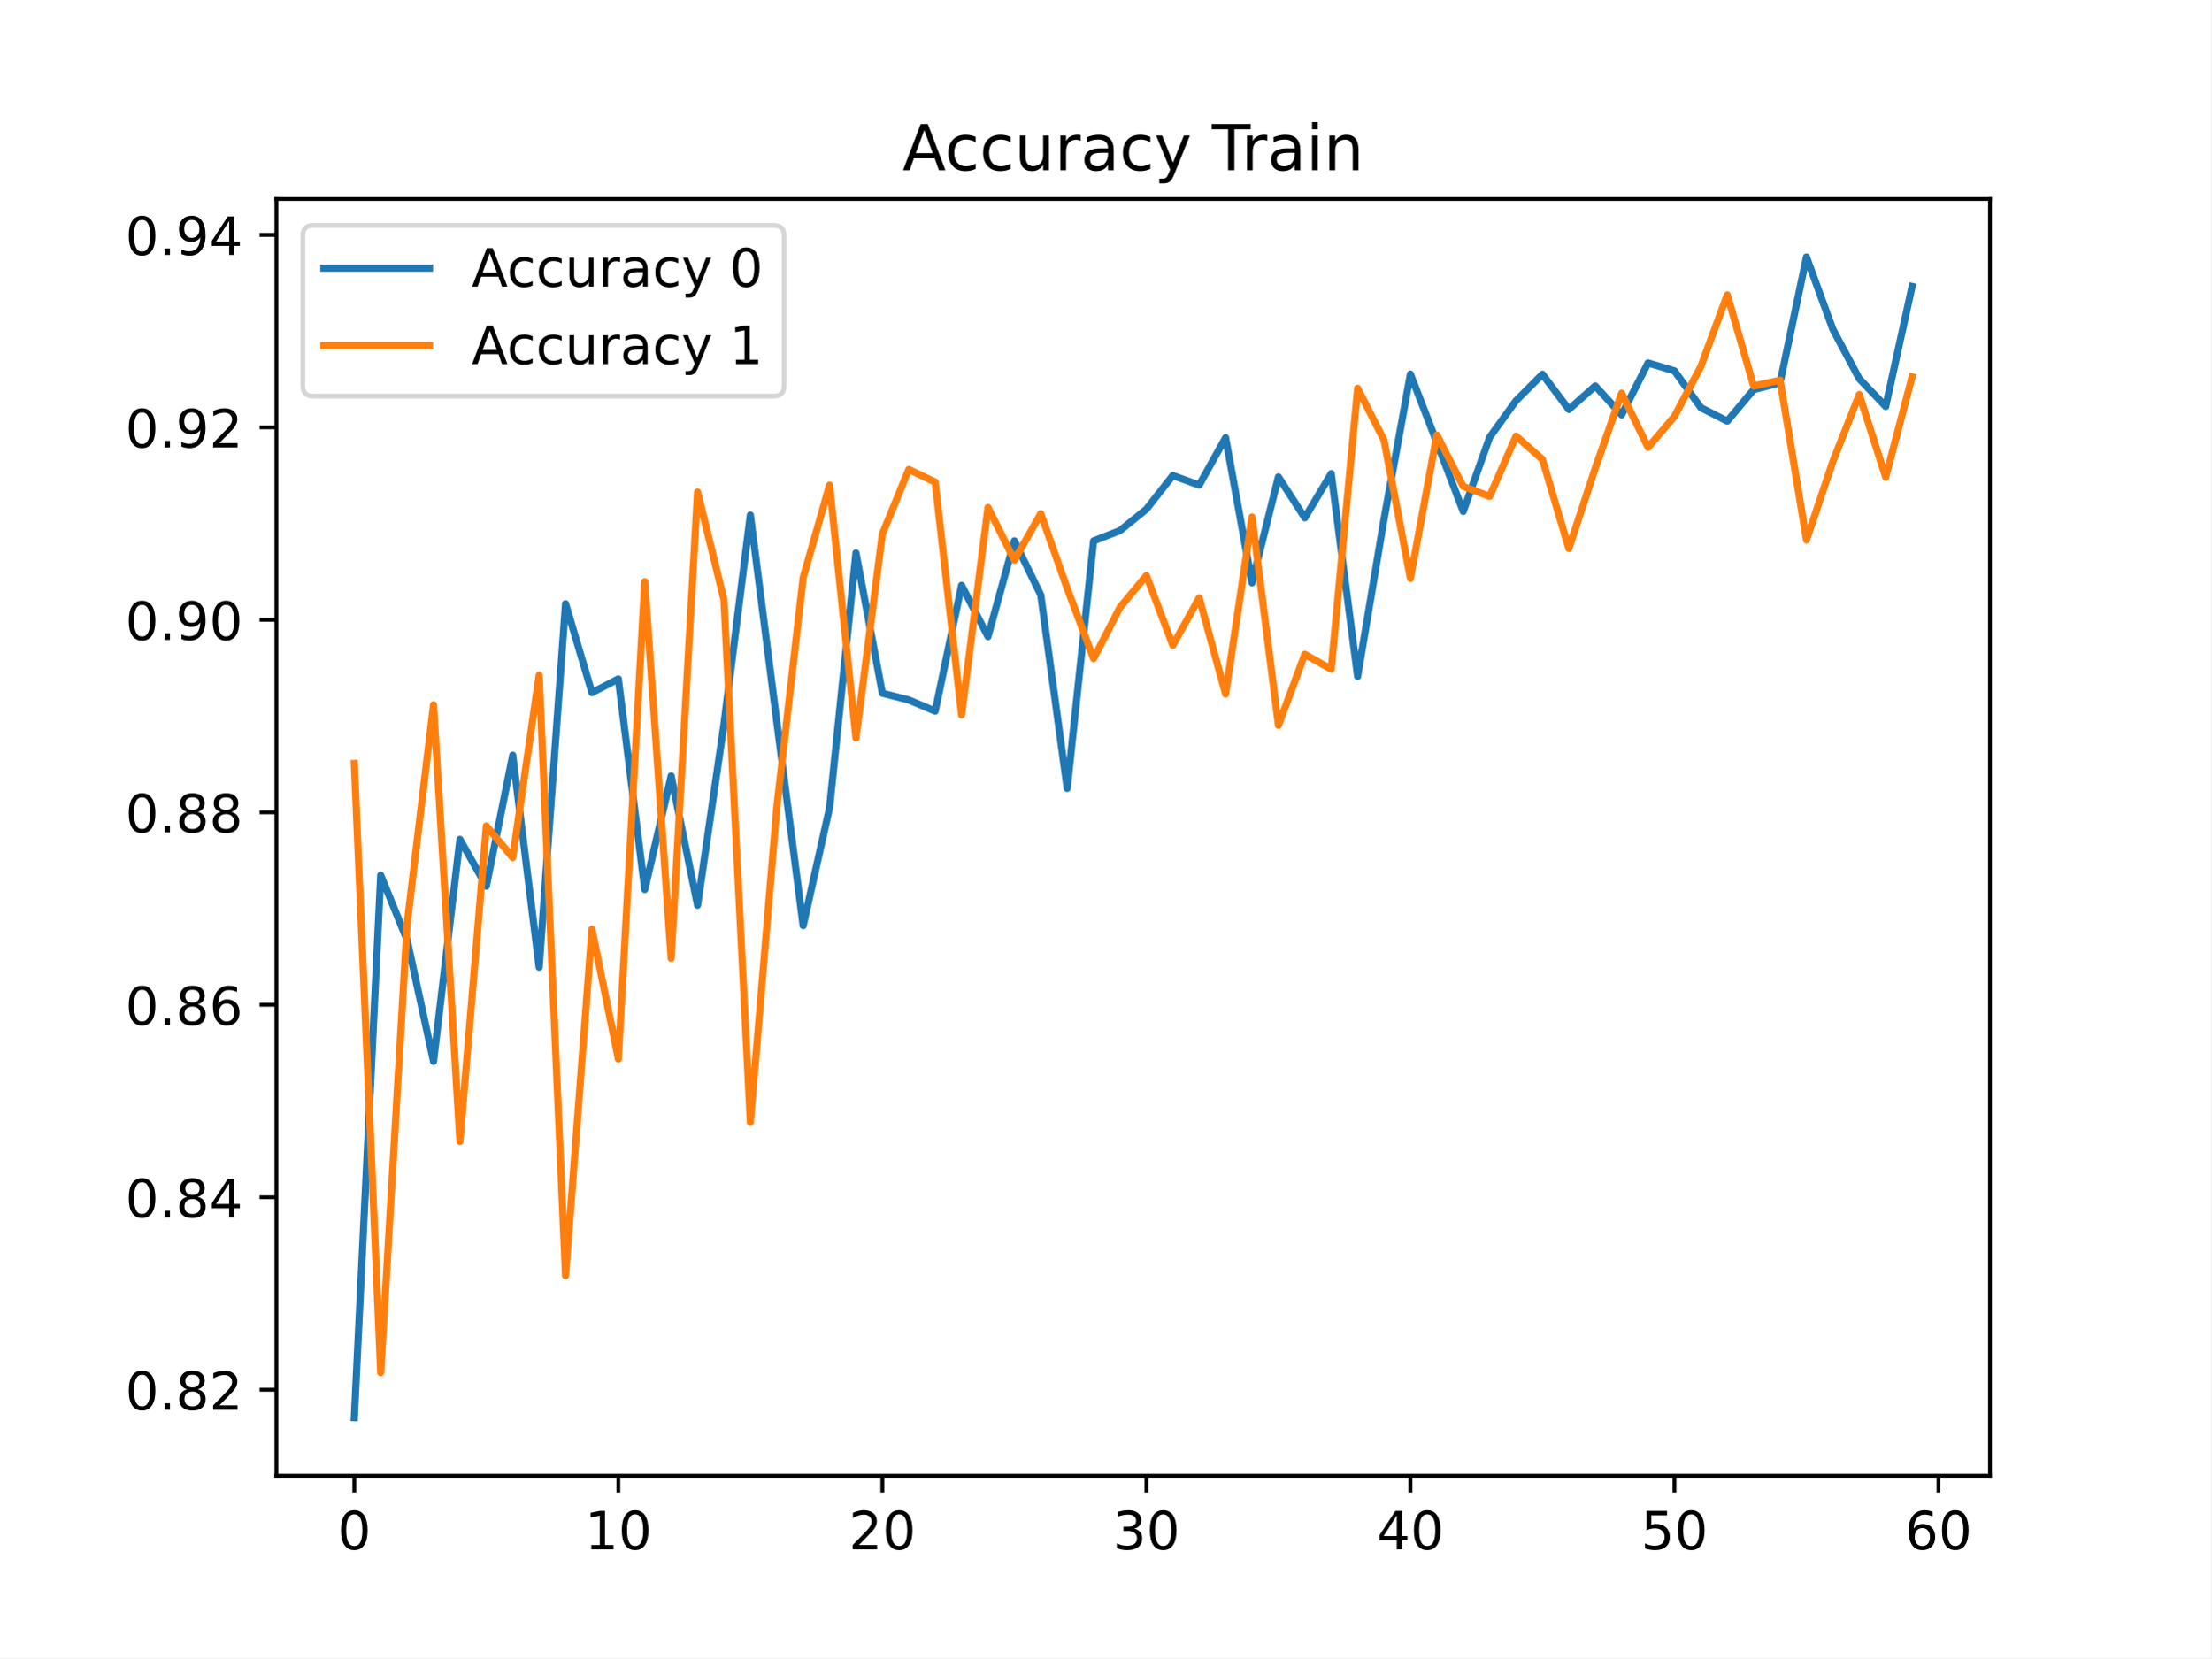
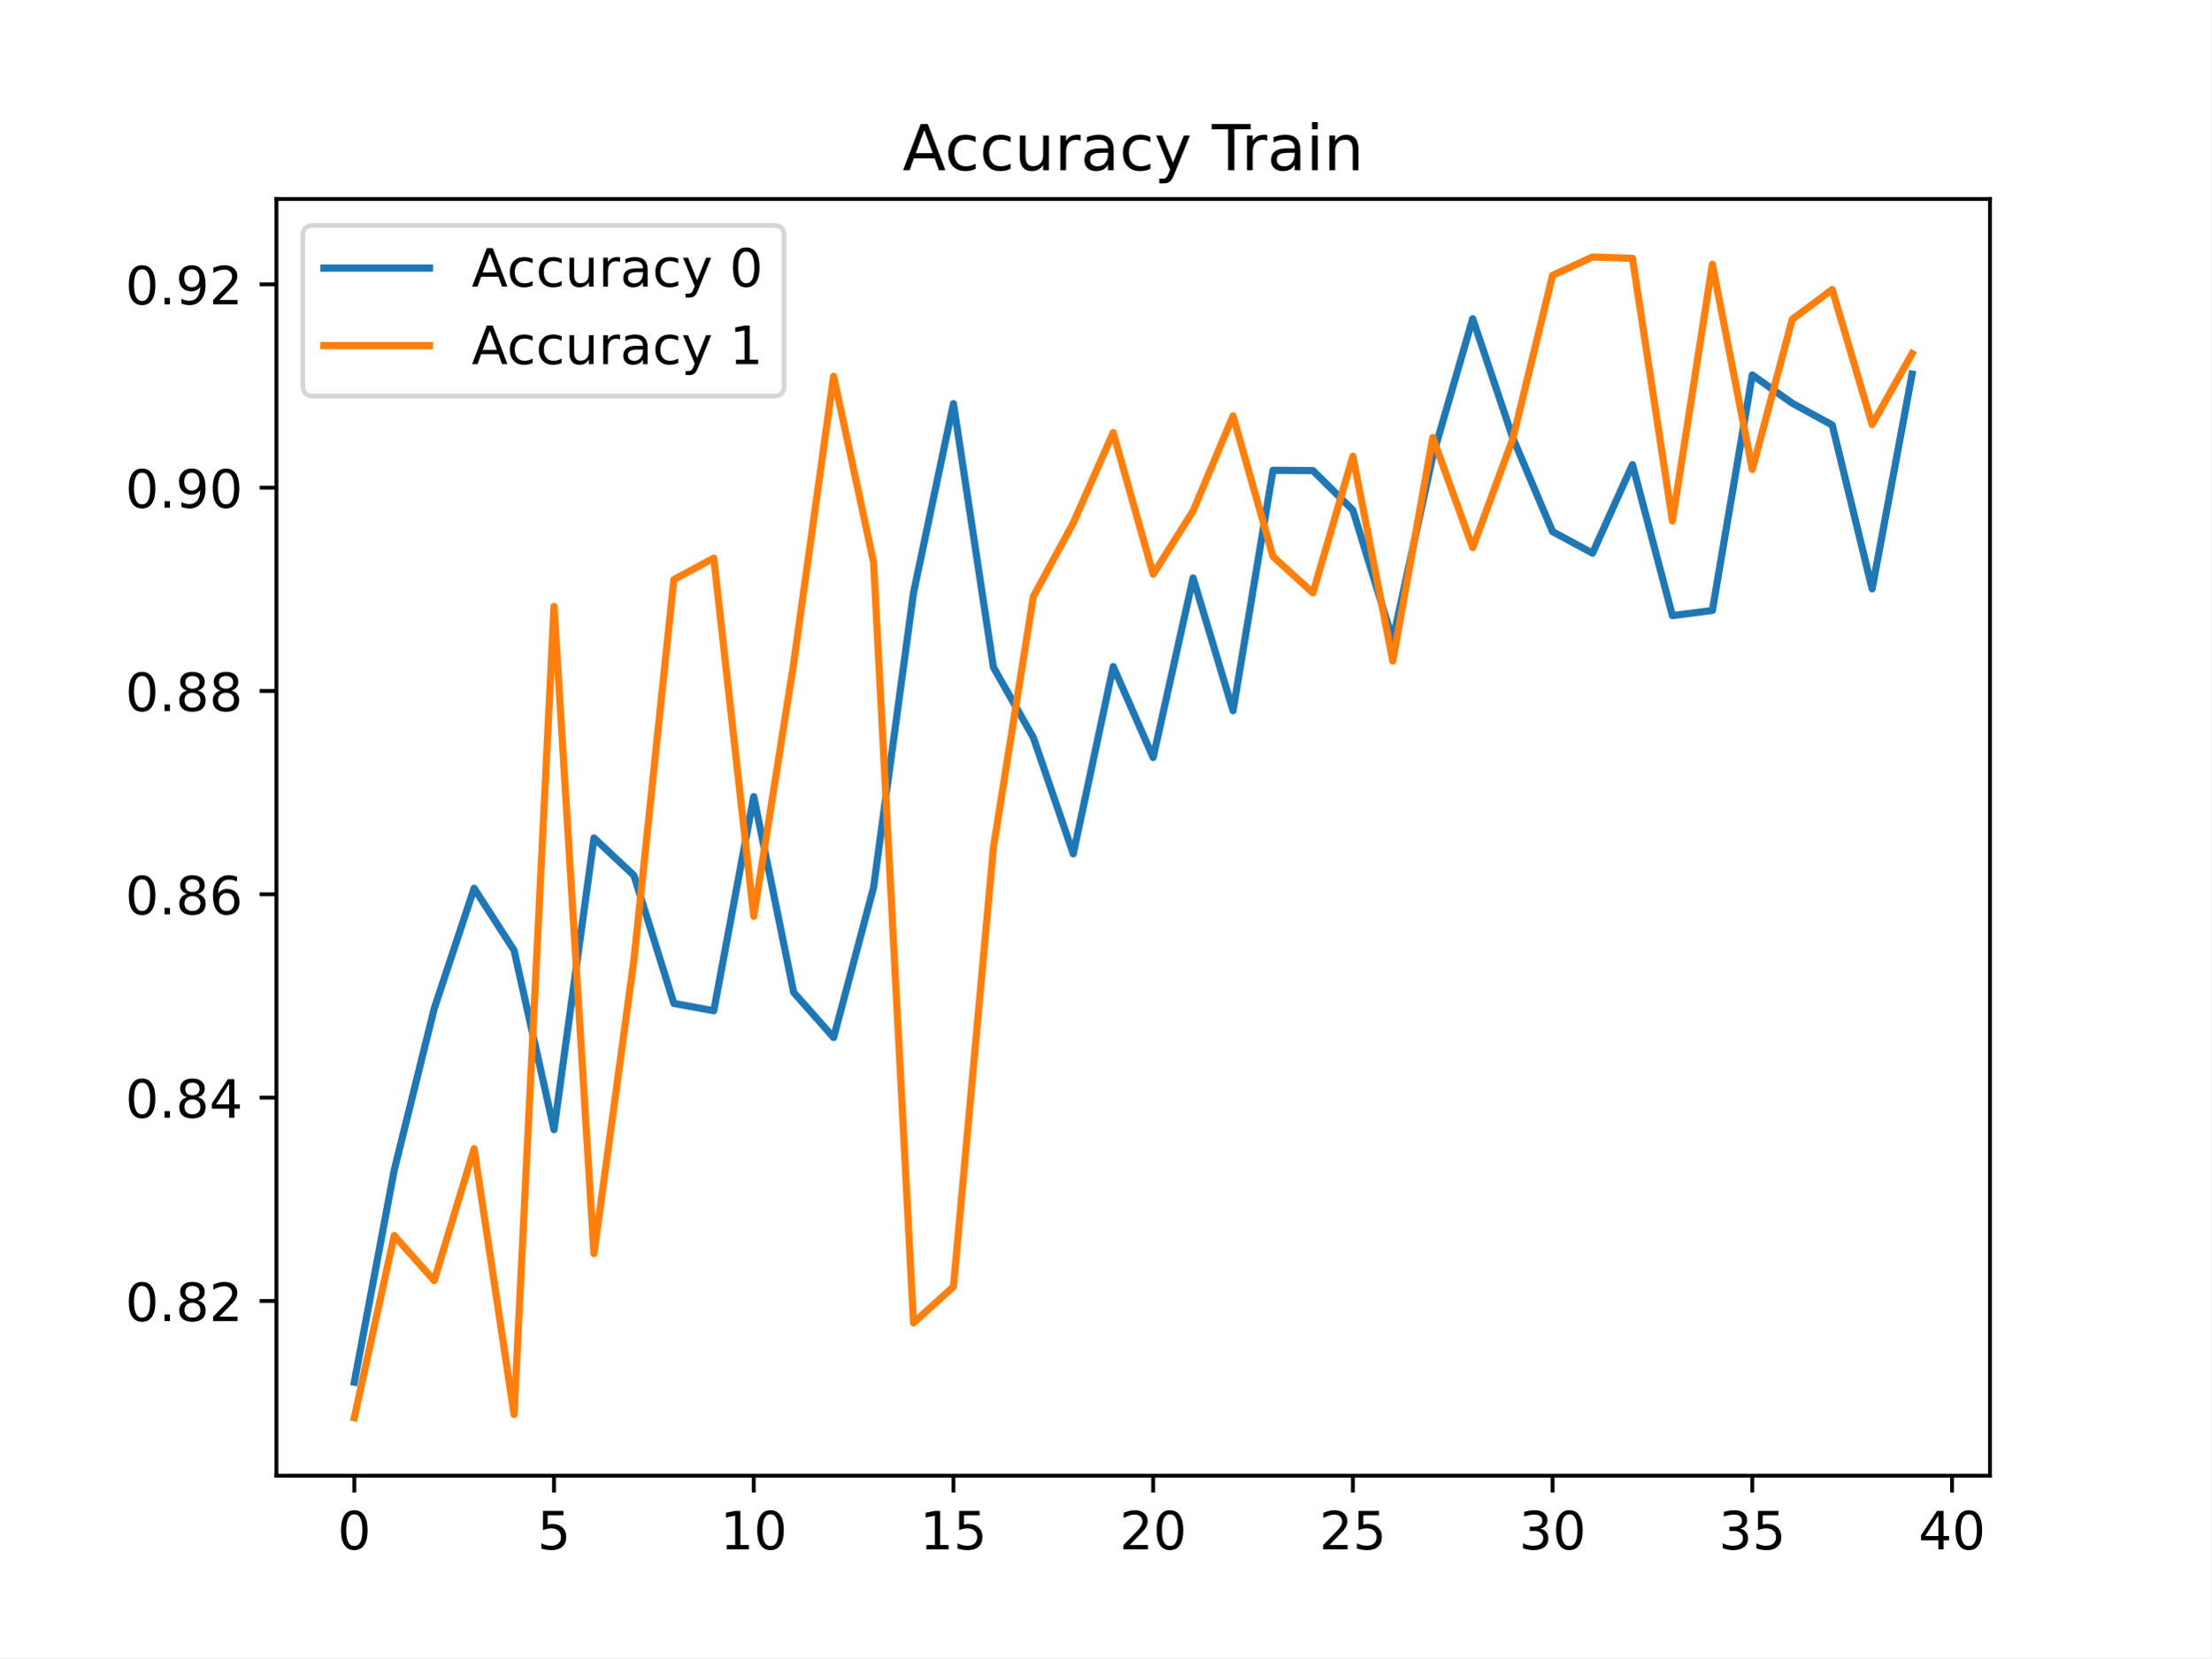
<svg xmlns="http://www.w3.org/2000/svg" xmlns:xlink="http://www.w3.org/1999/xlink" width="460.8pt" height="345.6pt" viewBox="0 0 460.8 345.6" version="1.1">
  <defs>
    <style type="text/css">*{stroke-linejoin: round; stroke-linecap: butt}</style>
  </defs>
  <g id="figure_1">
    <g id="patch_1">
      <path d="M 0 345.6  L 460.8 345.6  L 460.8 0  L 0 0  z " style="fill: #ffffff" />
    </g>
    <g id="axes_1">
      <g id="patch_2">
        <path d="M 57.6 307.584  L 414.72 307.584  L 414.72 41.472  L 57.6 41.472  z " style="fill: #ffffff" />
      </g>
      <g id="matplotlib.axis_1">
        <g id="xtick_1">
          <g id="line2d_1">
            <defs>
-               <path id="m2849424ca5" d="M 0 0  L 0 3.5  " style="stroke: #000000; stroke-width: 0.8" />
+               <path id="m532a44b066" d="M 0 0  L 0 3.5  " style="stroke: #000000; stroke-width: 0.8" />
            </defs>
            <g>
-               <use xlink:href="#m2849424ca5" x="73.833" y="307.584" style="stroke: #000000; stroke-width: 0.8" />
+               <use xlink:href="#m532a44b066" x="73.833" y="307.584" style="stroke: #000000; stroke-width: 0.8" />
            </g>
          </g>
          <g id="text_1">
            <g transform="translate(70.33335 322.9423) scale(0.11 -0.11)">
              <defs>
                <path id="DejaVuSans-30" d="M 2034 4250  Q 1547 4250 1301 3770  Q 1056 3291 1056 2328  Q 1056 1369 1301 889  Q 1547 409 2034 409  Q 2525 409 2770 889  Q 3016 1369 3016 2328  Q 3016 3291 2770 3770  Q 2525 4250 2034 4250  z M 2034 4750  Q 2819 4750 3233 4129  Q 3647 3509 3647 2328  Q 3647 1150 3233 529  Q 2819 -91 2034 -91  Q 1250 -91 836 529  Q 422 1150 422 2328  Q 422 3509 836 4129  Q 1250 4750 2034 4750  z " transform="scale(0.015625)" />
              </defs>
              <use xlink:href="#DejaVuSans-30" />
            </g>
          </g>
        </g>
        <g id="xtick_2">
          <g id="line2d_2">
            <g>
-               <use xlink:href="#m2849424ca5" x="128.859" y="307.584" style="stroke: #000000; stroke-width: 0.8" />
+               <use xlink:href="#m532a44b066" x="115.455" y="307.584" style="stroke: #000000; stroke-width: 0.8" />
            </g>
          </g>
          <g id="text_2">
-             <g transform="translate(121.8602 322.9423) scale(0.11 -0.11)">
+             <g transform="translate(111.9557 322.9423) scale(0.11 -0.11)">
+               <defs>
+                 <path id="DejaVuSans-35" d="M 691 4666  L 3169 4666  L 3169 4134  L 1269 4134  L 1269 2991  Q 1406 3038 1543 3061  Q 1681 3084 1819 3084  Q 2600 3084 3056 2656  Q 3513 2228 3513 1497  Q 3513 744 3044 326  Q 2575 -91 1722 -91  Q 1428 -91 1123 -41  Q 819 9 494 109  L 494 744  Q 775 591 1075 516  Q 1375 441 1709 441  Q 2250 441 2565 725  Q 2881 1009 2881 1497  Q 2881 1984 2565 2268  Q 2250 2553 1709 2553  Q 1456 2553 1204 2497  Q 953 2441 691 2322  L 691 4666  z " transform="scale(0.015625)" />
+               </defs>
+               <use xlink:href="#DejaVuSans-35" />
+             </g>
+           </g>
+         </g>
+         <g id="xtick_3">
+           <g id="line2d_3">
+             <g>
+               <use xlink:href="#m532a44b066" x="157.077" y="307.584" style="stroke: #000000; stroke-width: 0.8" />
+             </g>
+           </g>
+           <g id="text_3">
+             <g transform="translate(150.0787 322.9423) scale(0.11 -0.11)">
              <defs>
                <path id="DejaVuSans-31" d="M 794 531  L 1825 531  L 1825 4091  L 703 3866  L 703 4441  L 1819 4666  L 2450 4666  L 2450 531  L 3481 531  L 3481 0  L 794 0  L 794 531  z " transform="scale(0.015625)" />
              </defs>
              <use xlink:href="#DejaVuSans-31" />
              <use xlink:href="#DejaVuSans-30" x="63.623" />
            </g>
          </g>
        </g>
-         <g id="xtick_3">
-           <g id="line2d_3">
-             <g>
-               <use xlink:href="#m2849424ca5" x="183.885" y="307.584" style="stroke: #000000; stroke-width: 0.8" />
-             </g>
-           </g>
-           <g id="text_3">
-             <g transform="translate(176.8864 322.9423) scale(0.11 -0.11)">
+         <g id="xtick_4">
+           <g id="line2d_4">
+             <g>
+               <use xlink:href="#m532a44b066" x="198.7" y="307.584" style="stroke: #000000; stroke-width: 0.8" />
+             </g>
+           </g>
+           <g id="text_4">
+             <g transform="translate(191.7011 322.9423) scale(0.11 -0.11)">
+               <use xlink:href="#DejaVuSans-31" />
+               <use xlink:href="#DejaVuSans-35" x="63.623" />
+             </g>
+           </g>
+         </g>
+         <g id="xtick_5">
+           <g id="line2d_5">
+             <g>
+               <use xlink:href="#m532a44b066" x="240.322" y="307.584" style="stroke: #000000; stroke-width: 0.8" />
+             </g>
+           </g>
+           <g id="text_5">
+             <g transform="translate(233.3235 322.9423) scale(0.11 -0.11)">
              <defs>
                <path id="DejaVuSans-32" d="M 1228 531  L 3431 531  L 3431 0  L 469 0  L 469 531  Q 828 903 1448 1529  Q 2069 2156 2228 2338  Q 2531 2678 2651 2914  Q 2772 3150 2772 3378  Q 2772 3750 2511 3984  Q 2250 4219 1831 4219  Q 1534 4219 1204 4116  Q 875 4013 500 3803  L 500 4441  Q 881 4594 1212 4672  Q 1544 4750 1819 4750  Q 2544 4750 2975 4387  Q 3406 4025 3406 3419  Q 3406 3131 3298 2873  Q 3191 2616 2906 2266  Q 2828 2175 2409 1742  Q 1991 1309 1228 531  z " transform="scale(0.015625)" />
              </defs>
              <use xlink:href="#DejaVuSans-32" />
              <use xlink:href="#DejaVuSans-30" x="63.623" />
            </g>
          </g>
        </g>
-         <g id="xtick_4">
-           <g id="line2d_4">
-             <g>
-               <use xlink:href="#m2849424ca5" x="238.911" y="307.584" style="stroke: #000000; stroke-width: 0.8" />
-             </g>
-           </g>
-           <g id="text_4">
-             <g transform="translate(231.9126 322.9423) scale(0.11 -0.11)">
+         <g id="xtick_6">
+           <g id="line2d_6">
+             <g>
+               <use xlink:href="#m532a44b066" x="281.945" y="307.584" style="stroke: #000000; stroke-width: 0.8" />
+             </g>
+           </g>
+           <g id="text_6">
+             <g transform="translate(274.9459 322.9423) scale(0.11 -0.11)">
+               <use xlink:href="#DejaVuSans-32" />
+               <use xlink:href="#DejaVuSans-35" x="63.623" />
+             </g>
+           </g>
+         </g>
+         <g id="xtick_7">
+           <g id="line2d_7">
+             <g>
+               <use xlink:href="#m532a44b066" x="323.567" y="307.584" style="stroke: #000000; stroke-width: 0.8" />
+             </g>
+           </g>
+           <g id="text_7">
+             <g transform="translate(316.5682 322.9423) scale(0.11 -0.11)">
              <defs>
                <path id="DejaVuSans-33" d="M 2597 2516  Q 3050 2419 3304 2112  Q 3559 1806 3559 1356  Q 3559 666 3084 287  Q 2609 -91 1734 -91  Q 1441 -91 1130 -33  Q 819 25 488 141  L 488 750  Q 750 597 1062 519  Q 1375 441 1716 441  Q 2309 441 2620 675  Q 2931 909 2931 1356  Q 2931 1769 2642 2001  Q 2353 2234 1838 2234  L 1294 2234  L 1294 2753  L 1863 2753  Q 2328 2753 2575 2939  Q 2822 3125 2822 3475  Q 2822 3834 2567 4026  Q 2313 4219 1838 4219  Q 1578 4219 1281 4162  Q 984 4106 628 3988  L 628 4550  Q 988 4650 1302 4700  Q 1616 4750 1894 4750  Q 2613 4750 3031 4423  Q 3450 4097 3450 3541  Q 3450 3153 3228 2886  Q 3006 2619 2597 2516  z " transform="scale(0.015625)" />
              </defs>
              <use xlink:href="#DejaVuSans-33" />
              <use xlink:href="#DejaVuSans-30" x="63.623" />
            </g>
          </g>
        </g>
-         <g id="xtick_5">
-           <g id="line2d_5">
-             <g>
-               <use xlink:href="#m2849424ca5" x="293.938" y="307.584" style="stroke: #000000; stroke-width: 0.8" />
-             </g>
-           </g>
-           <g id="text_5">
-             <g transform="translate(286.9388 322.9423) scale(0.11 -0.11)">
+         <g id="xtick_8">
+           <g id="line2d_8">
+             <g>
+               <use xlink:href="#m532a44b066" x="365.189" y="307.584" style="stroke: #000000; stroke-width: 0.8" />
+             </g>
+           </g>
+           <g id="text_8">
+             <g transform="translate(358.1906 322.9423) scale(0.11 -0.11)">
+               <use xlink:href="#DejaVuSans-33" />
+               <use xlink:href="#DejaVuSans-35" x="63.623" />
+             </g>
+           </g>
+         </g>
+         <g id="xtick_9">
+           <g id="line2d_9">
+             <g>
+               <use xlink:href="#m532a44b066" x="406.812" y="307.584" style="stroke: #000000; stroke-width: 0.8" />
+             </g>
+           </g>
+           <g id="text_9">
+             <g transform="translate(399.813 322.9423) scale(0.11 -0.11)">
              <defs>
                <path id="DejaVuSans-34" d="M 2419 4116  L 825 1625  L 2419 1625  L 2419 4116  z M 2253 4666  L 3047 4666  L 3047 1625  L 3713 1625  L 3713 1100  L 3047 1100  L 3047 0  L 2419 0  L 2419 1100  L 313 1100  L 313 1709  L 2253 4666  z " transform="scale(0.015625)" />
              </defs>
              <use xlink:href="#DejaVuSans-34" />
              <use xlink:href="#DejaVuSans-30" x="63.623" />
            </g>
          </g>
        </g>
-         <g id="xtick_6">
-           <g id="line2d_6">
-             <g>
-               <use xlink:href="#m2849424ca5" x="348.964" y="307.584" style="stroke: #000000; stroke-width: 0.8" />
-             </g>
-           </g>
-           <g id="text_6">
-             <g transform="translate(341.9649 322.9423) scale(0.11 -0.11)">
-               <defs>
-                 <path id="DejaVuSans-35" d="M 691 4666  L 3169 4666  L 3169 4134  L 1269 4134  L 1269 2991  Q 1406 3038 1543 3061  Q 1681 3084 1819 3084  Q 2600 3084 3056 2656  Q 3513 2228 3513 1497  Q 3513 744 3044 326  Q 2575 -91 1722 -91  Q 1428 -91 1123 -41  Q 819 9 494 109  L 494 744  Q 775 591 1075 516  Q 1375 441 1709 441  Q 2250 441 2565 725  Q 2881 1009 2881 1497  Q 2881 1984 2565 2268  Q 2250 2553 1709 2553  Q 1456 2553 1204 2497  Q 953 2441 691 2322  L 691 4666  z " transform="scale(0.015625)" />
-               </defs>
-               <use xlink:href="#DejaVuSans-35" />
-               <use xlink:href="#DejaVuSans-30" x="63.623" />
-             </g>
-           </g>
-         </g>
-         <g id="xtick_7">
-           <g id="line2d_7">
-             <g>
-               <use xlink:href="#m2849424ca5" x="403.99" y="307.584" style="stroke: #000000; stroke-width: 0.8" />
-             </g>
-           </g>
-           <g id="text_7">
-             <g transform="translate(396.9911 322.9423) scale(0.11 -0.11)">
-               <defs>
-                 <path id="DejaVuSans-36" d="M 2113 2584  Q 1688 2584 1439 2293  Q 1191 2003 1191 1497  Q 1191 994 1439 701  Q 1688 409 2113 409  Q 2538 409 2786 701  Q 3034 994 3034 1497  Q 3034 2003 2786 2293  Q 2538 2584 2113 2584  z M 3366 4563  L 3366 3988  Q 3128 4100 2886 4159  Q 2644 4219 2406 4219  Q 1781 4219 1451 3797  Q 1122 3375 1075 2522  Q 1259 2794 1537 2939  Q 1816 3084 2150 3084  Q 2853 3084 3261 2657  Q 3669 2231 3669 1497  Q 3669 778 3244 343  Q 2819 -91 2113 -91  Q 1303 -91 875 529  Q 447 1150 447 2328  Q 447 3434 972 4092  Q 1497 4750 2381 4750  Q 2619 4750 2861 4703  Q 3103 4656 3366 4563  z " transform="scale(0.015625)" />
-               </defs>
-               <use xlink:href="#DejaVuSans-36" />
-               <use xlink:href="#DejaVuSans-30" x="63.623" />
-             </g>
-           </g>
-         </g>
      </g>
      <g id="matplotlib.axis_2">
        <g id="ytick_1">
-           <g id="line2d_8">
+           <g id="line2d_10">
            <defs>
-               <path id="m3864cfd322" d="M 0 0  L -3.5 0  " style="stroke: #000000; stroke-width: 0.8" />
+               <path id="m831fc6151b" d="M 0 0  L -3.5 0  " style="stroke: #000000; stroke-width: 0.8" />
            </defs>
            <g>
-               <use xlink:href="#m3864cfd322" x="57.6" y="289.673" style="stroke: #000000; stroke-width: 0.8" />
-             </g>
-           </g>
-           <g id="text_8">
-             <g transform="translate(26.10781 293.8521) scale(0.11 -0.11)">
+               <use xlink:href="#m831fc6151b" x="57.6" y="271.171" style="stroke: #000000; stroke-width: 0.8" />
+             </g>
+           </g>
+           <g id="text_10">
+             <g transform="translate(26.10781 275.3505) scale(0.11 -0.11)">
              <defs>
                <path id="DejaVuSans-2e" d="M 684 794  L 1344 794  L 1344 0  L 684 0  L 684 794  z " transform="scale(0.015625)" />
                <path id="DejaVuSans-38" d="M 2034 2216  Q 1584 2216 1326 1975  Q 1069 1734 1069 1313  Q 1069 891 1326 650  Q 1584 409 2034 409  Q 2484 409 2743 651  Q 3003 894 3003 1313  Q 3003 1734 2745 1975  Q 2488 2216 2034 2216  z M 1403 2484  Q 997 2584 770 2862  Q 544 3141 544 3541  Q 544 4100 942 4425  Q 1341 4750 2034 4750  Q 2731 4750 3128 4425  Q 3525 4100 3525 3541  Q 3525 3141 3298 2862  Q 3072 2584 2669 2484  Q 3125 2378 3379 2068  Q 3634 1759 3634 1313  Q 3634 634 3220 271  Q 2806 -91 2034 -91  Q 1263 -91 848 271  Q 434 634 434 1313  Q 434 1759 690 2068  Q 947 2378 1403 2484  z M 1172 3481  Q 1172 3119 1398 2916  Q 1625 2713 2034 2713  Q 2441 2713 2670 2916  Q 2900 3119 2900 3481  Q 2900 3844 2670 4047  Q 2441 4250 2034 4250  Q 1625 4250 1398 4047  Q 1172 3844 1172 3481  z " transform="scale(0.015625)" />
              </defs>
              <use xlink:href="#DejaVuSans-30" />
              <use xlink:href="#DejaVuSans-2e" x="63.623" />
              <use xlink:href="#DejaVuSans-38" x="95.41" />
              <use xlink:href="#DejaVuSans-32" x="159.033" />
            </g>
          </g>
        </g>
        <g id="ytick_2">
-           <g id="line2d_9">
-             <g>
-               <use xlink:href="#m3864cfd322" x="57.6" y="249.553" style="stroke: #000000; stroke-width: 0.8" />
-             </g>
-           </g>
-           <g id="text_9">
-             <g transform="translate(26.10781 253.7324) scale(0.11 -0.11)">
+           <g id="line2d_11">
+             <g>
+               <use xlink:href="#m831fc6151b" x="57.6" y="228.788" style="stroke: #000000; stroke-width: 0.8" />
+             </g>
+           </g>
+           <g id="text_11">
+             <g transform="translate(26.10781 232.9671) scale(0.11 -0.11)">
              <use xlink:href="#DejaVuSans-30" />
              <use xlink:href="#DejaVuSans-2e" x="63.623" />
              <use xlink:href="#DejaVuSans-38" x="95.41" />
              <use xlink:href="#DejaVuSans-34" x="159.033" />
            </g>
          </g>
        </g>
        <g id="ytick_3">
-           <g id="line2d_10">
-             <g>
-               <use xlink:href="#m3864cfd322" x="57.6" y="209.434" style="stroke: #000000; stroke-width: 0.8" />
-             </g>
-           </g>
-           <g id="text_10">
-             <g transform="translate(26.10781 213.6127) scale(0.11 -0.11)">
+           <g id="line2d_12">
+             <g>
+               <use xlink:href="#m831fc6151b" x="57.6" y="186.405" style="stroke: #000000; stroke-width: 0.8" />
+             </g>
+           </g>
+           <g id="text_12">
+             <g transform="translate(26.10781 190.5837) scale(0.11 -0.11)">
+               <defs>
+                 <path id="DejaVuSans-36" d="M 2113 2584  Q 1688 2584 1439 2293  Q 1191 2003 1191 1497  Q 1191 994 1439 701  Q 1688 409 2113 409  Q 2538 409 2786 701  Q 3034 994 3034 1497  Q 3034 2003 2786 2293  Q 2538 2584 2113 2584  z M 3366 4563  L 3366 3988  Q 3128 4100 2886 4159  Q 2644 4219 2406 4219  Q 1781 4219 1451 3797  Q 1122 3375 1075 2522  Q 1259 2794 1537 2939  Q 1816 3084 2150 3084  Q 2853 3084 3261 2657  Q 3669 2231 3669 1497  Q 3669 778 3244 343  Q 2819 -91 2113 -91  Q 1303 -91 875 529  Q 447 1150 447 2328  Q 447 3434 972 4092  Q 1497 4750 2381 4750  Q 2619 4750 2861 4703  Q 3103 4656 3366 4563  z " transform="scale(0.015625)" />
+               </defs>
              <use xlink:href="#DejaVuSans-30" />
              <use xlink:href="#DejaVuSans-2e" x="63.623" />
              <use xlink:href="#DejaVuSans-38" x="95.41" />
              <use xlink:href="#DejaVuSans-36" x="159.033" />
            </g>
          </g>
        </g>
        <g id="ytick_4">
-           <g id="line2d_11">
-             <g>
-               <use xlink:href="#m3864cfd322" x="57.6" y="169.314" style="stroke: #000000; stroke-width: 0.8" />
-             </g>
-           </g>
-           <g id="text_11">
-             <g transform="translate(26.10781 173.493) scale(0.11 -0.11)">
+           <g id="line2d_13">
+             <g>
+               <use xlink:href="#m831fc6151b" x="57.6" y="144.021" style="stroke: #000000; stroke-width: 0.8" />
+             </g>
+           </g>
+           <g id="text_13">
+             <g transform="translate(26.10781 148.2003) scale(0.11 -0.11)">
              <use xlink:href="#DejaVuSans-30" />
              <use xlink:href="#DejaVuSans-2e" x="63.623" />
              <use xlink:href="#DejaVuSans-38" x="95.41" />
              <use xlink:href="#DejaVuSans-38" x="159.033" />
            </g>
          </g>
        </g>
        <g id="ytick_5">
-           <g id="line2d_12">
-             <g>
-               <use xlink:href="#m3864cfd322" x="57.6" y="129.194" style="stroke: #000000; stroke-width: 0.8" />
-             </g>
-           </g>
-           <g id="text_12">
-             <g transform="translate(26.10781 133.3733) scale(0.11 -0.11)">
+           <g id="line2d_14">
+             <g>
+               <use xlink:href="#m831fc6151b" x="57.6" y="101.638" style="stroke: #000000; stroke-width: 0.8" />
+             </g>
+           </g>
+           <g id="text_14">
+             <g transform="translate(26.10781 105.8169) scale(0.11 -0.11)">
              <defs>
                <path id="DejaVuSans-39" d="M 703 97  L 703 672  Q 941 559 1184 500  Q 1428 441 1663 441  Q 2288 441 2617 861  Q 2947 1281 2994 2138  Q 2813 1869 2534 1725  Q 2256 1581 1919 1581  Q 1219 1581 811 2004  Q 403 2428 403 3163  Q 403 3881 828 4315  Q 1253 4750 1959 4750  Q 2769 4750 3195 4129  Q 3622 3509 3622 2328  Q 3622 1225 3098 567  Q 2575 -91 1691 -91  Q 1453 -91 1209 -44  Q 966 3 703 97  z M 1959 2075  Q 2384 2075 2632 2365  Q 2881 2656 2881 3163  Q 2881 3666 2632 3958  Q 2384 4250 1959 4250  Q 1534 4250 1286 3958  Q 1038 3666 1038 3163  Q 1038 2656 1286 2365  Q 1534 2075 1959 2075  z " transform="scale(0.015625)" />
              </defs>
              <use xlink:href="#DejaVuSans-30" />
              <use xlink:href="#DejaVuSans-2e" x="63.623" />
              <use xlink:href="#DejaVuSans-39" x="95.41" />
              <use xlink:href="#DejaVuSans-30" x="159.033" />
            </g>
          </g>
        </g>
        <g id="ytick_6">
-           <g id="line2d_13">
-             <g>
-               <use xlink:href="#m3864cfd322" x="57.6" y="89.074" style="stroke: #000000; stroke-width: 0.8" />
-             </g>
-           </g>
-           <g id="text_13">
-             <g transform="translate(26.10781 93.2536) scale(0.11 -0.11)">
+           <g id="line2d_15">
+             <g>
+               <use xlink:href="#m831fc6151b" x="57.6" y="59.254" style="stroke: #000000; stroke-width: 0.8" />
+             </g>
+           </g>
+           <g id="text_15">
+             <g transform="translate(26.10781 63.43348) scale(0.11 -0.11)">
              <use xlink:href="#DejaVuSans-30" />
              <use xlink:href="#DejaVuSans-2e" x="63.623" />
              <use xlink:href="#DejaVuSans-39" x="95.41" />
              <use xlink:href="#DejaVuSans-32" x="159.033" />
            </g>
          </g>
        </g>
-         <g id="ytick_7">
-           <g id="line2d_14">
-             <g>
-               <use xlink:href="#m3864cfd322" x="57.6" y="48.955" style="stroke: #000000; stroke-width: 0.8" />
-             </g>
-           </g>
-           <g id="text_14">
-             <g transform="translate(26.10781 53.13391) scale(0.11 -0.11)">
-               <use xlink:href="#DejaVuSans-30" />
-               <use xlink:href="#DejaVuSans-2e" x="63.623" />
-               <use xlink:href="#DejaVuSans-39" x="95.41" />
-               <use xlink:href="#DejaVuSans-34" x="159.033" />
-             </g>
-           </g>
-         </g>
-       </g>
-       <g id="line2d_15">
-         <path d="M 73.833 295.488  L 79.335 182.421  L 84.838 195.939  L 90.341 221.23  L 95.843 174.958  L 101.346 184.705  L 106.848 157.408  L 112.351 201.599  L 117.854 125.833  L 123.356 144.367  L 128.859 141.51  L 134.362 185.395  L 139.864 161.735  L 145.367 188.687  L 150.869 150.97  L 156.372 107.342  L 161.875 150.367  L 167.377 192.93  L 172.88 168.369  L 178.382 115.24  L 183.885 144.487  L 189.388 145.891  L 194.89 148.221  L 200.393 122.003  L 205.896 132.682  L 211.398 112.726  L 216.901 124.018  L 222.403 164.334  L 227.906 112.738  L 233.409 110.584  L 238.911 106.128  L 244.414 99.11  L 249.917 101.1  L 255.419 91.231  L 260.922 121.462  L 266.424 99.394  L 271.927 107.927  L 277.43 98.709  L 282.932 140.99  L 288.435 108.216  L 293.938 77.974  L 299.44 92.204  L 304.943 106.594  L 310.445 91.148  L 315.948 83.518  L 321.451 78.002  L 326.953 85.333  L 332.456 80.437  L 337.958 86.466  L 343.461 75.652  L 348.964 77.298  L 354.466 84.971  L 359.969 87.768  L 365.472 81.207  L 370.974 79.784  L 376.477 53.568  L 381.979 68.645  L 387.482 78.937  L 392.985 84.713  L 398.487 59.702  " clip-path="url(#p9b332f3980)" style="fill: none; stroke: #1f77b4; stroke-width: 1.5; stroke-linecap: square" />
      </g>
      <g id="line2d_16">
-         <path d="M 73.833 159.131  L 79.335 286.095  L 84.838 192.553  L 90.341 146.906  L 95.843 237.924  L 101.346 172.161  L 106.848 178.743  L 112.351 140.733  L 117.854 265.903  L 123.356 193.682  L 128.859 220.726  L 134.362 121.224  L 139.864 199.74  L 145.367 102.538  L 150.869 124.988  L 156.372 233.941  L 161.875 168.345  L 167.377 120.411  L 172.88 101.112  L 178.382 153.813  L 183.885 111.303  L 189.388 97.845  L 194.89 100.478  L 200.393 149.006  L 205.896 105.775  L 211.398 116.765  L 216.901 107.05  L 222.403 122.632  L 227.906 137.273  L 233.409 126.587  L 238.911 119.946  L 244.414 134.507  L 249.917 124.605  L 255.419 144.659  L 260.922 107.758  L 266.424 151.18  L 271.927 136.378  L 277.43 139.466  L 282.932 80.934  L 288.435 91.75  L 293.938 120.559  L 299.44 90.668  L 304.943 101.375  L 310.445 103.462  L 315.948 90.893  L 321.451 95.755  L 326.953 114.321  L 332.456 97.584  L 337.958 81.936  L 343.461 93.251  L 348.964 86.77  L 354.466 76.381  L 359.969 61.466  L 365.472 80.456  L 370.974 79.238  L 376.477 112.546  L 381.979 96.175  L 387.482 82.238  L 392.985 99.455  L 398.487 78.548  " clip-path="url(#p9b332f3980)" style="fill: none; stroke: #ff7f0e; stroke-width: 1.5; stroke-linecap: square" />
+         <path d="M 73.833 288.084  L 82.157 243.872  L 90.482 210.244  L 98.806 185.145  L 107.131 198.081  L 115.455 235.46  L 123.78 174.654  L 132.104 182.457  L 140.429 209.139  L 148.753 210.668  L 157.077 166.037  L 165.402 206.846  L 173.726 216.255  L 182.051 184.978  L 190.375 123.561  L 198.7 84.119  L 207.024 139.059  L 215.349 153.721  L 223.673 177.966  L 231.998 138.93  L 240.322 157.889  L 248.647 120.468  L 256.971 148.141  L 265.296 98.019  L 273.62 98.088  L 281.945 106.337  L 290.269 133.389  L 298.594 95.097  L 306.918 66.426  L 315.243 91.172  L 323.567 110.808  L 331.891 115.295  L 340.216 96.843  L 348.54 128.305  L 356.865 127.236  L 365.189 78.155  L 373.514 84.045  L 381.838 88.578  L 390.163 122.733  L 398.487 77.973  " clip-path="url(#pe93581b06a)" style="fill: none; stroke: #1f77b4; stroke-width: 1.5; stroke-linecap: square" />
+       </g>
+       <g id="line2d_17">
+         <path d="M 73.833 295.488  L 82.157 257.533  L 90.482 266.905  L 98.806 239.434  L 107.131 294.834  L 115.455 126.394  L 123.78 261.295  L 132.104 200.104  L 140.429 120.809  L 148.753 116.319  L 157.077 190.982  L 165.402 138.265  L 173.726 78.41  L 182.051 117.174  L 190.375 275.732  L 198.7 268.182  L 207.024 176.686  L 215.349 124.337  L 223.673 109.001  L 231.998 90.169  L 240.322 119.687  L 248.647 106.489  L 256.971 86.688  L 265.296 115.998  L 273.62 123.575  L 281.945 95.098  L 290.269 137.783  L 298.594 91.189  L 306.918 114.149  L 315.243 91.568  L 323.567 57.379  L 331.891 53.568  L 340.216 53.84  L 348.54 108.578  L 356.865 55.091  L 365.189 97.85  L 373.514 66.551  L 381.838 60.345  L 390.163 88.489  L 398.487 73.705  " clip-path="url(#pe93581b06a)" style="fill: none; stroke: #ff7f0e; stroke-width: 1.5; stroke-linecap: square" />
      </g>
      <g id="patch_3">
        <path d="M 57.6 307.584  L 57.6 41.472  " style="fill: none; stroke: #000000; stroke-width: 0.8; stroke-linejoin: miter; stroke-linecap: square" />
      </g>
      <g id="patch_4">
        <path d="M 414.72 307.584  L 414.72 41.472  " style="fill: none; stroke: #000000; stroke-width: 0.8; stroke-linejoin: miter; stroke-linecap: square" />
      </g>
      <g id="patch_5">
        <path d="M 57.6 307.584  L 414.72 307.584  " style="fill: none; stroke: #000000; stroke-width: 0.8; stroke-linejoin: miter; stroke-linecap: square" />
      </g>
      <g id="patch_6">
        <path d="M 57.6 41.472  L 414.72 41.472  " style="fill: none; stroke: #000000; stroke-width: 0.8; stroke-linejoin: miter; stroke-linecap: square" />
      </g>
-       <g id="text_15">
+       <g id="text_16">
        <g transform="translate(188.0976 35.472) scale(0.132 -0.132)">
          <defs>
            <path id="DejaVuSans-41" d="M 2188 4044  L 1331 1722  L 3047 1722  L 2188 4044  z M 1831 4666  L 2547 4666  L 4325 0  L 3669 0  L 3244 1197  L 1141 1197  L 716 0  L 50 0  L 1831 4666  z " transform="scale(0.015625)" />
            <path id="DejaVuSans-63" d="M 3122 3366  L 3122 2828  Q 2878 2963 2633 3030  Q 2388 3097 2138 3097  Q 1578 3097 1268 2742  Q 959 2388 959 1747  Q 959 1106 1268 751  Q 1578 397 2138 397  Q 2388 397 2633 464  Q 2878 531 3122 666  L 3122 134  Q 2881 22 2623 -34  Q 2366 -91 2075 -91  Q 1284 -91 818 406  Q 353 903 353 1747  Q 353 2603 823 3093  Q 1294 3584 2113 3584  Q 2378 3584 2631 3529  Q 2884 3475 3122 3366  z " transform="scale(0.015625)" />
            <path id="DejaVuSans-75" d="M 544 1381  L 544 3500  L 1119 3500  L 1119 1403  Q 1119 906 1312 657  Q 1506 409 1894 409  Q 2359 409 2629 706  Q 2900 1003 2900 1516  L 2900 3500  L 3475 3500  L 3475 0  L 2900 0  L 2900 538  Q 2691 219 2414 64  Q 2138 -91 1772 -91  Q 1169 -91 856 284  Q 544 659 544 1381  z M 1991 3584  L 1991 3584  z " transform="scale(0.015625)" />
            <path id="DejaVuSans-72" d="M 2631 2963  Q 2534 3019 2420 3045  Q 2306 3072 2169 3072  Q 1681 3072 1420 2755  Q 1159 2438 1159 1844  L 1159 0  L 581 0  L 581 3500  L 1159 3500  L 1159 2956  Q 1341 3275 1631 3429  Q 1922 3584 2338 3584  Q 2397 3584 2469 3576  Q 2541 3569 2628 3553  L 2631 2963  z " transform="scale(0.015625)" />
            <path id="DejaVuSans-61" d="M 2194 1759  Q 1497 1759 1228 1600  Q 959 1441 959 1056  Q 959 750 1161 570  Q 1363 391 1709 391  Q 2188 391 2477 730  Q 2766 1069 2766 1631  L 2766 1759  L 2194 1759  z M 3341 1997  L 3341 0  L 2766 0  L 2766 531  Q 2569 213 2275 61  Q 1981 -91 1556 -91  Q 1019 -91 701 211  Q 384 513 384 1019  Q 384 1609 779 1909  Q 1175 2209 1959 2209  L 2766 2209  L 2766 2266  Q 2766 2663 2505 2880  Q 2244 3097 1772 3097  Q 1472 3097 1187 3025  Q 903 2953 641 2809  L 641 3341  Q 956 3463 1253 3523  Q 1550 3584 1831 3584  Q 2591 3584 2966 3190  Q 3341 2797 3341 1997  z " transform="scale(0.015625)" />
            <path id="DejaVuSans-79" d="M 2059 -325  Q 1816 -950 1584 -1140  Q 1353 -1331 966 -1331  L 506 -1331  L 506 -850  L 844 -850  Q 1081 -850 1212 -737  Q 1344 -625 1503 -206  L 1606 56  L 191 3500  L 800 3500  L 1894 763  L 2988 3500  L 3597 3500  L 2059 -325  z " transform="scale(0.015625)" />
            <path id="DejaVuSans-20" transform="scale(0.015625)" />
            <path id="DejaVuSans-54" d="M -19 4666  L 3928 4666  L 3928 4134  L 2272 4134  L 2272 0  L 1638 0  L 1638 4134  L -19 4134  L -19 4666  z " transform="scale(0.015625)" />
            <path id="DejaVuSans-69" d="M 603 3500  L 1178 3500  L 1178 0  L 603 0  L 603 3500  z M 603 4863  L 1178 4863  L 1178 4134  L 603 4134  L 603 4863  z " transform="scale(0.015625)" />
            <path id="DejaVuSans-6e" d="M 3513 2113  L 3513 0  L 2938 0  L 2938 2094  Q 2938 2591 2744 2837  Q 2550 3084 2163 3084  Q 1697 3084 1428 2787  Q 1159 2491 1159 1978  L 1159 0  L 581 0  L 581 3500  L 1159 3500  L 1159 2956  Q 1366 3272 1645 3428  Q 1925 3584 2291 3584  Q 2894 3584 3203 3211  Q 3513 2838 3513 2113  z " transform="scale(0.015625)" />
          </defs>
          <use xlink:href="#DejaVuSans-41" />
          <use xlink:href="#DejaVuSans-63" x="66.658" />
          <use xlink:href="#DejaVuSans-63" x="121.639" />
          <use xlink:href="#DejaVuSans-75" x="176.619" />
          <use xlink:href="#DejaVuSans-72" x="239.998" />
          <use xlink:href="#DejaVuSans-61" x="281.111" />
          <use xlink:href="#DejaVuSans-63" x="342.391" />
          <use xlink:href="#DejaVuSans-79" x="397.371" />
          <use xlink:href="#DejaVuSans-20" x="456.551" />
          <use xlink:href="#DejaVuSans-54" x="488.338" />
          <use xlink:href="#DejaVuSans-72" x="534.672" />
          <use xlink:href="#DejaVuSans-61" x="575.785" />
          <use xlink:href="#DejaVuSans-69" x="637.064" />
          <use xlink:href="#DejaVuSans-6e" x="664.848" />
        </g>
      </g>
      <g id="legend_1">
        <g id="patch_7">
          <path d="M 65.3 82.564  L 161.217 82.564  Q 163.417 82.564 163.417 80.364  L 163.417 49.172  Q 163.417 46.972 161.217 46.972  L 65.3 46.972  Q 63.1 46.972 63.1 49.172  L 63.1 80.364  Q 63.1 82.564 65.3 82.564  z " style="fill: #ffffff; opacity: 0.8; stroke: #cccccc; stroke-linejoin: miter" />
        </g>
-         <g id="line2d_17">
+         <g id="line2d_18">
          <path d="M 67.5 55.88  L 78.5 55.88  L 89.5 55.88  " style="fill: none; stroke: #1f77b4; stroke-width: 1.5; stroke-linecap: square" />
        </g>
-         <g id="text_16">
+         <g id="text_17">
          <g transform="translate(98.3 59.73028) scale(0.11 -0.11)">
            <use xlink:href="#DejaVuSans-41" />
            <use xlink:href="#DejaVuSans-63" x="66.658" />
            <use xlink:href="#DejaVuSans-63" x="121.639" />
            <use xlink:href="#DejaVuSans-75" x="176.619" />
            <use xlink:href="#DejaVuSans-72" x="239.998" />
            <use xlink:href="#DejaVuSans-61" x="281.111" />
            <use xlink:href="#DejaVuSans-63" x="342.391" />
            <use xlink:href="#DejaVuSans-79" x="397.371" />
            <use xlink:href="#DejaVuSans-20" x="456.551" />
            <use xlink:href="#DejaVuSans-30" x="488.338" />
          </g>
        </g>
-         <g id="line2d_18">
+         <g id="line2d_19">
          <path d="M 67.5 72.026  L 78.5 72.026  L 89.5 72.026  " style="fill: none; stroke: #ff7f0e; stroke-width: 1.5; stroke-linecap: square" />
        </g>
-         <g id="text_17">
+         <g id="text_18">
          <g transform="translate(98.3 75.87622) scale(0.11 -0.11)">
            <use xlink:href="#DejaVuSans-41" />
            <use xlink:href="#DejaVuSans-63" x="66.658" />
            <use xlink:href="#DejaVuSans-63" x="121.639" />
            <use xlink:href="#DejaVuSans-75" x="176.619" />
            <use xlink:href="#DejaVuSans-72" x="239.998" />
            <use xlink:href="#DejaVuSans-61" x="281.111" />
            <use xlink:href="#DejaVuSans-63" x="342.391" />
            <use xlink:href="#DejaVuSans-79" x="397.371" />
            <use xlink:href="#DejaVuSans-20" x="456.551" />
            <use xlink:href="#DejaVuSans-31" x="488.338" />
          </g>
        </g>
      </g>
    </g>
  </g>
  <defs>
-     <clipPath id="p9b332f3980">
+     <clipPath id="pe93581b06a">
      <rect x="57.6" y="41.472" width="357.12" height="266.112" />
    </clipPath>
  </defs>
</svg>
